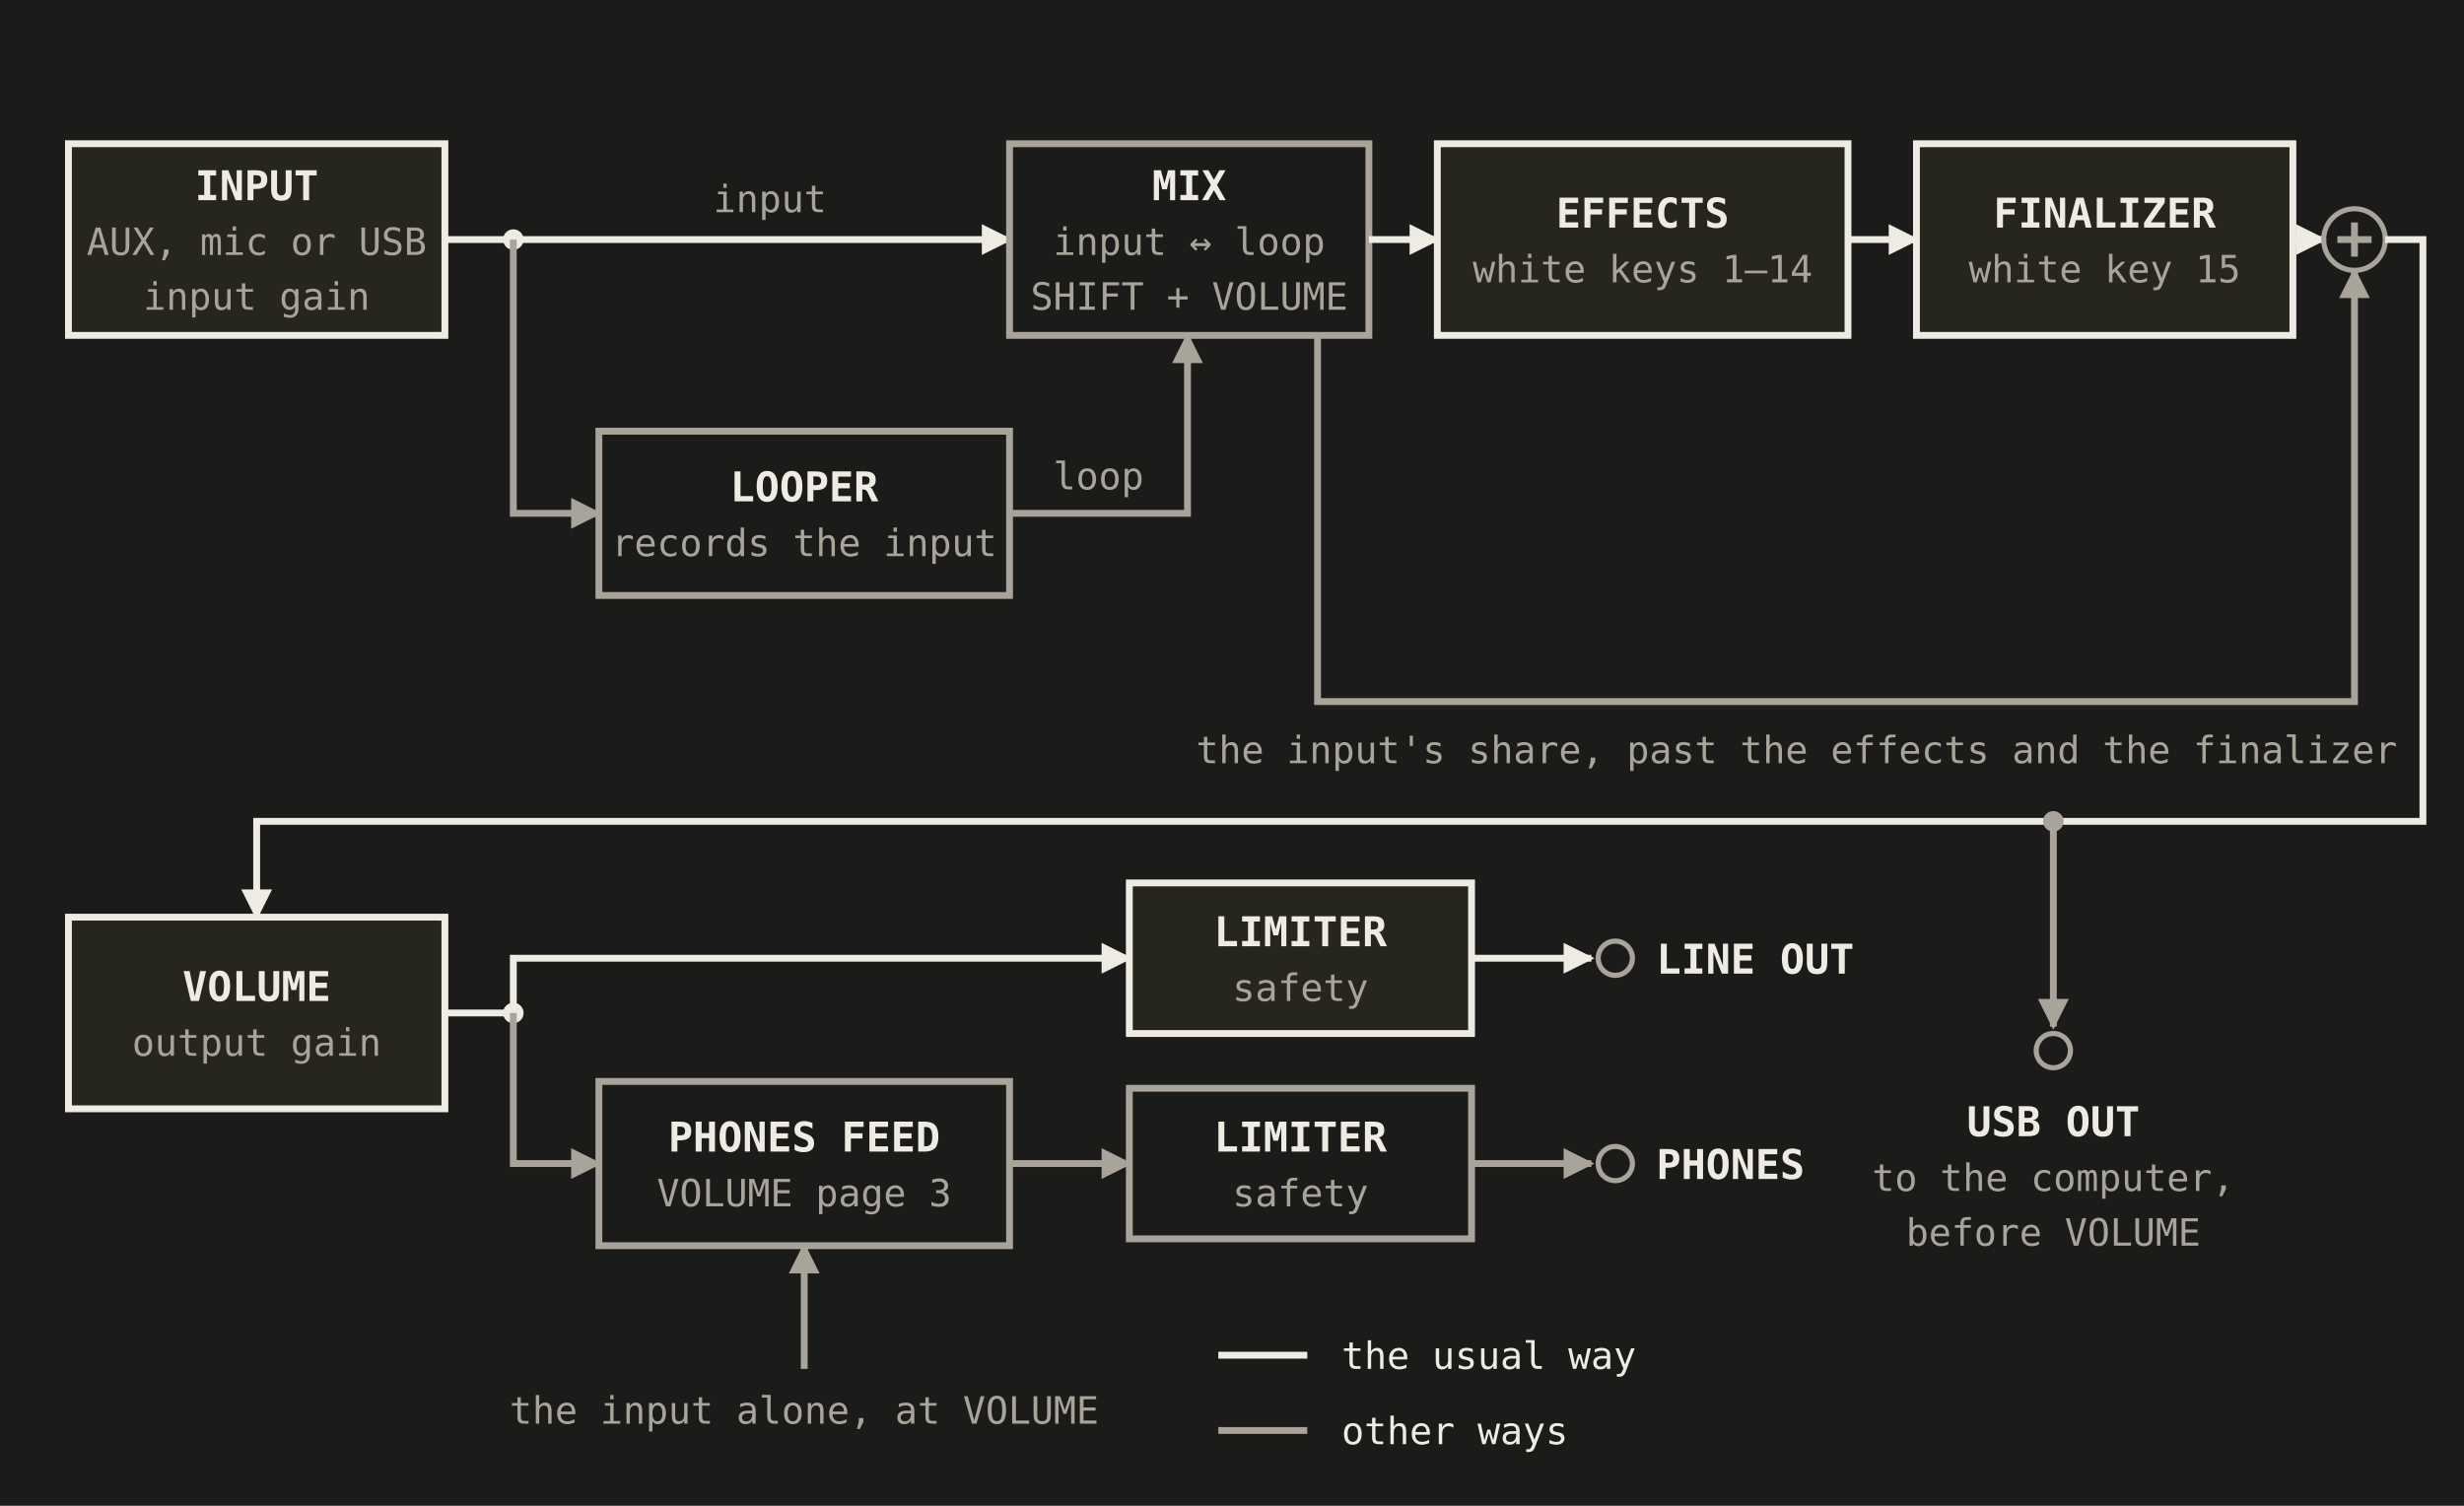
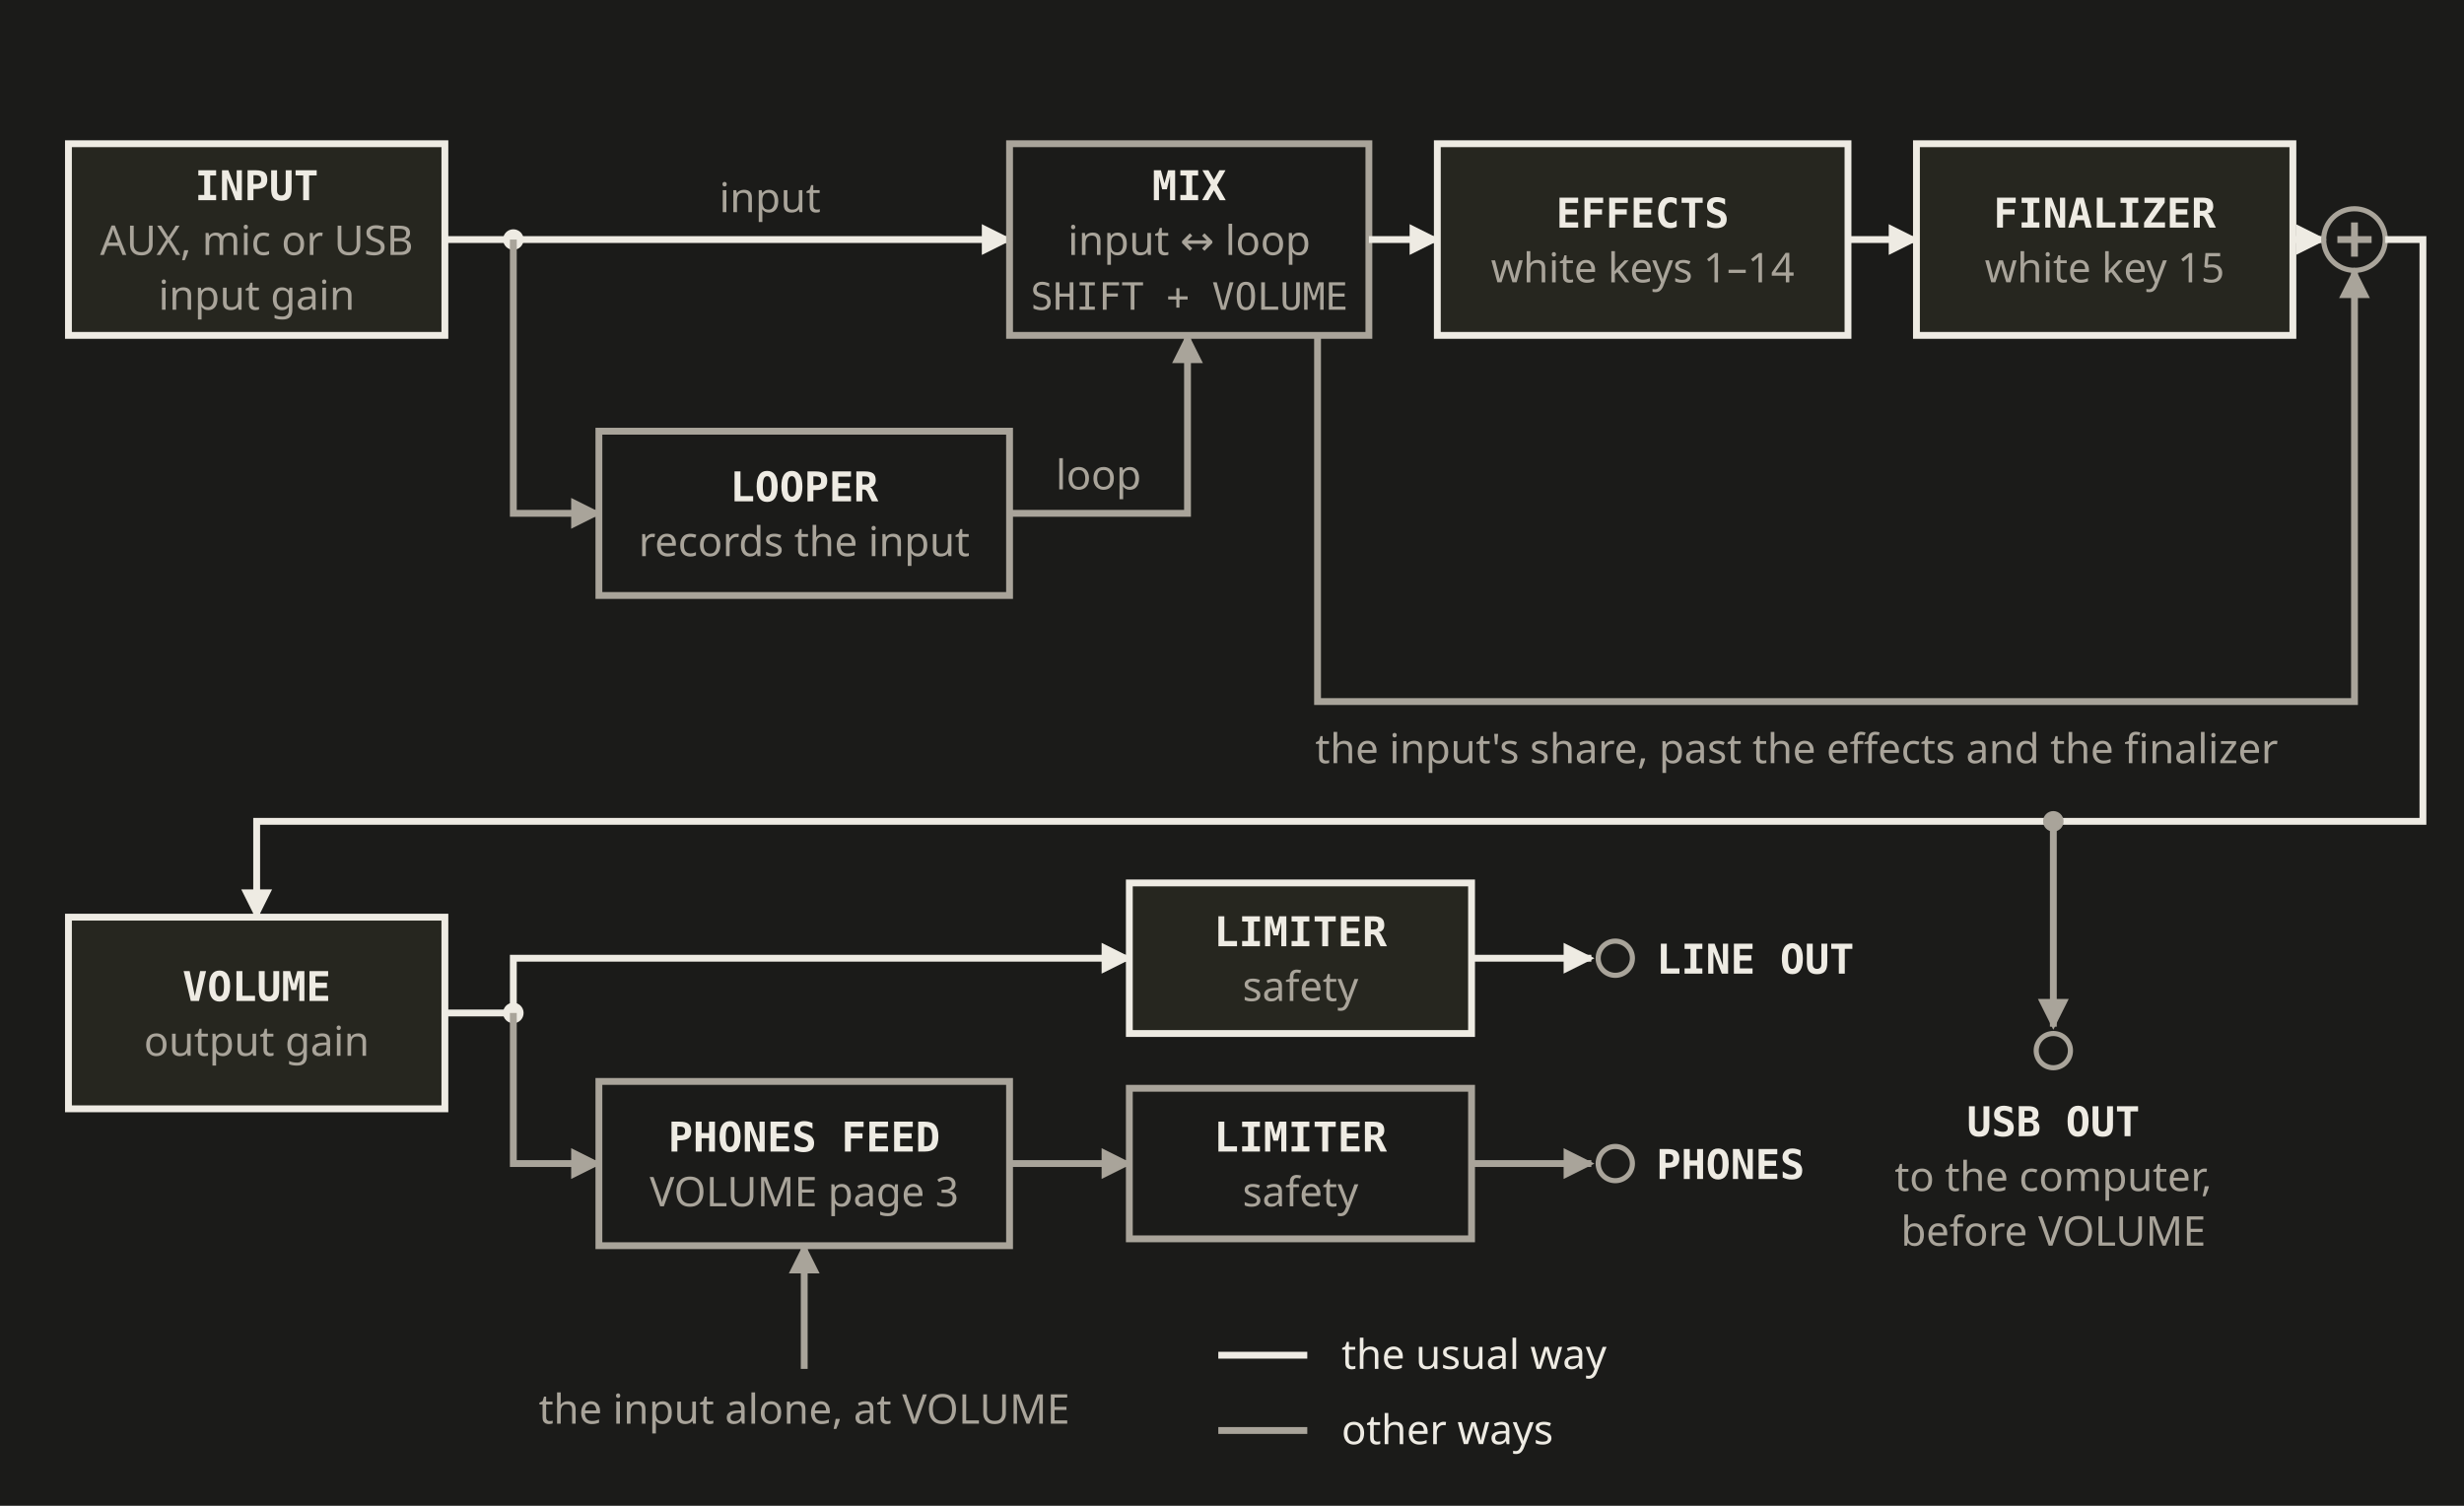
<svg xmlns="http://www.w3.org/2000/svg" viewBox="0 0 720 440" width="720" height="440" role="img" aria-labelledby="title desc">
-   <style>svg{font-size:12px}text{font-family:'IBM Plex Mono', ui-monospace, Menlo, monospace;fill:#EEEBE3;text-anchor:middle}.as{text-anchor:start}.ae{text-anchor:end}.m{fill:#A9A49A}.gt{fill:#1B1B19}.b{fill:none;stroke:#A9A49A;stroke-width:1.5}.bx{fill:none;stroke:#A9A49A;stroke-width:2}.ba{fill:#26261F;stroke:#EEEBE3;stroke-width:2}.la{fill:none;stroke:#EEEBE3;stroke-width:2}.ls{fill:none;stroke:#A9A49A;stroke-width:2}.lc{fill:none;stroke:#77736B;stroke-width:1.5;stroke-dasharray:5 4}.da{fill:#EEEBE3}.ds{fill:#A9A49A}.sw{stroke:#EEEBE3;stroke-width:2}.g{fill:#EEEBE3}.j{fill:#A9A49A}.wk{fill:#EEEBE3;stroke:#1B1B19;stroke-width:1.5}.dk{fill:#26261F;stroke:#A9A49A;stroke-width:1.5}.sk{fill:#A9A49A;stroke:#1B1B19;stroke-width:1.5}.led{fill:none;stroke:#A9A49A;stroke-width:1.5}</style>
+   <style>svg{font-size:12px}text{font-family:'IBM Plex Mono', ui-monospace, Menlo, monospace;fill:#EEEBE3;text-anchor:middle}.m,.sn{font-family:'IBM Plex Sans', system-ui, sans-serif}.m.mo{font-family:'IBM Plex Mono', ui-monospace, Menlo, monospace}.as{text-anchor:start}.ae{text-anchor:end}.m{fill:#A9A49A}.gt{fill:#1B1B19}.b{fill:none;stroke:#A9A49A;stroke-width:1.5}.bx{fill:none;stroke:#A9A49A;stroke-width:2}.ba{fill:#26261F;stroke:#EEEBE3;stroke-width:2}.la{fill:none;stroke:#EEEBE3;stroke-width:2}.ls{fill:none;stroke:#A9A49A;stroke-width:2}.lc{fill:none;stroke:#77736B;stroke-width:1.5;stroke-dasharray:5 4}.da{fill:#EEEBE3}.ds{fill:#A9A49A}.sw{stroke:#EEEBE3;stroke-width:2}.g{fill:#EEEBE3}.j{fill:#A9A49A}.wk{fill:#EEEBE3;stroke:#1B1B19;stroke-width:1.5}.dk{fill:#26261F;stroke:#A9A49A;stroke-width:1.5}.sk{fill:#A9A49A;stroke:#1B1B19;stroke-width:1.5}.led{fill:none;stroke:#A9A49A;stroke-width:1.5}</style>
  <defs>
    <marker id="ma" viewBox="0 0 10 10" refX="9" refY="5" markerWidth="9" markerHeight="9" markerUnits="userSpaceOnUse" orient="auto">
      <path d="M0,0L10,5L0,10z" fill="#EEEBE3" />
    </marker>
    <marker id="ms" viewBox="0 0 10 10" refX="9" refY="5" markerWidth="9" markerHeight="9" markerUnits="userSpaceOnUse" orient="auto">
      <path d="M0,0L10,5L0,10z" fill="#A9A49A" />
    </marker>
    <marker id="mc" viewBox="0 0 10 10" refX="9" refY="5" markerWidth="9" markerHeight="9" markerUnits="userSpaceOnUse" orient="auto">
      <path d="M0,0L10,5L0,10z" fill="#77736B" />
    </marker>
  </defs>
  <rect width="720" height="440" fill="#1B1B19" />
  <rect x="20" y="42" width="110" height="56" class="ba" />
  <text x="75" y="58.5" class="t" font-weight="600">INPUT</text>
-   <text x="75" y="74.5" class="m" font-size="11">AUX, mic or USB</text>
-   <text x="75" y="90.5" class="m" font-size="11">input gain</text>
+   <text x="75" y="74.5" class="m">AUX, mic or USB</text>
+   <text x="75" y="90.5" class="m">input gain</text>
  <polyline points="130,70 295,70" class="la" marker-end="url(#ma)" />
  <circle cx="150" cy="70" r="3" class="da" />
-   <text x="225" y="62" class="m" font-size="11">input</text>
+   <text x="225" y="62" class="m">input</text>
  <polyline points="150,70 150,150 175,150" class="ls" marker-end="url(#ms)" />
  <rect x="175" y="126" width="120" height="48" class="bx" />
  <text x="235" y="146.5" class="t" font-weight="600">LOOPER</text>
-   <text x="235" y="162.5" class="m" font-size="11">records the input</text>
+   <text x="235" y="162.5" class="m">records the input</text>
  <polyline points="295,150 347,150 347,98" class="ls" marker-end="url(#ms)" />
-   <text x="321" y="143" class="m" font-size="11">loop</text>
+   <text x="321" y="143" class="m">loop</text>
  <rect x="295" y="42" width="105" height="56" class="bx" />
  <text x="347.5" y="58.5" class="t" font-weight="600">MIX</text>
-   <text x="347.5" y="74.5" class="m" font-size="11">input ↔ loop</text>
-   <text x="347.5" y="90.5" class="m" font-size="11">SHIFT + VOLUME</text>
+   <text x="347.5" y="74.5" class="m">input ↔ loop</text>
+   <text x="347.5" y="90.5" class="m mo" font-size="11">SHIFT + VOLUME</text>
  <polyline points="400,70 420,70" class="la" marker-end="url(#ma)" />
  <rect x="420" y="42" width="120" height="56" class="ba" />
  <text x="480" y="66.5" class="t" font-weight="600">EFFECTS</text>
-   <text x="480" y="82.5" class="m" font-size="11">white keys 1–14</text>
+   <text x="480" y="82.5" class="m">white keys 1–14</text>
  <polyline points="540,70 560,70" class="la" marker-end="url(#ma)" />
  <rect x="560" y="42" width="110" height="56" class="ba" />
  <text x="615" y="66.5" class="t" font-weight="600">FINALIZER</text>
-   <text x="615" y="82.5" class="m" font-size="11">white key 15</text>
+   <text x="615" y="82.5" class="m">white key 15</text>
  <polyline points="670,70 679,70" class="la" marker-end="url(#ma)" />
  <circle cx="688" cy="70" r="9" class="b" />
  <path d="M683,70h10M688,65v10" class="ls" />
  <polyline points="385,98 385,205 688,205 688,79" class="ls" marker-end="url(#ms)" />
-   <text x="525" y="223" class="m" font-size="11">the input's share, past the effects and the finalizer</text>
+   <text x="525" y="223" class="m">the input's share, past the effects and the finalizer</text>
  <polyline points="697,70 708,70 708,240 75,240 75,268" class="la" marker-end="url(#ma)" />
  <circle cx="600" cy="240" r="3" class="ds" />
  <polyline points="600,240 600,300" class="ls" marker-end="url(#ms)" />
  <circle cx="600" cy="307" r="5" class="b" />
  <text x="600" y="332" class="t" font-weight="600">USB OUT</text>
-   <text x="600" y="348" class="m" font-size="11">to the computer,</text>
-   <text x="600" y="364" class="m" font-size="11">before VOLUME</text>
+   <text x="600" y="348" class="m">to the computer,</text>
+   <text x="600" y="364" class="m">before VOLUME</text>
  <rect x="20" y="268" width="110" height="56" class="ba" />
  <text x="75" y="292.5" class="t" font-weight="600">VOLUME</text>
-   <text x="75" y="308.5" class="m" font-size="11">output gain</text>
+   <text x="75" y="308.5" class="m">output gain</text>
  <polyline points="130,296 150,296 150,280 330,280" class="la" marker-end="url(#ma)" />
  <circle cx="150" cy="296" r="3" class="da" />
  <polyline points="150,296 150,340 175,340" class="ls" marker-end="url(#ms)" />
  <rect x="175" y="316" width="120" height="48" class="bx" />
  <text x="235" y="336.5" class="t" font-weight="600">PHONES FEED</text>
-   <text x="235" y="352.5" class="m" font-size="11">VOLUME page 3</text>
+   <text x="235" y="352.5" class="m">VOLUME page 3</text>
  <polyline points="295,340 330,340" class="ls" marker-end="url(#ms)" />
  <polyline points="235,400 235,364" class="ls" marker-end="url(#ms)" />
-   <text x="235" y="416" class="m" font-size="11">the input alone, at VOLUME</text>
+   <text x="235" y="416" class="m">the input alone, at VOLUME</text>
  <rect x="330" y="258" width="100" height="44" class="ba" />
  <text x="380" y="276.5" class="t" font-weight="600">LIMITER</text>
-   <text x="380" y="292.5" class="m" font-size="11">safety</text>
+   <text x="380" y="292.5" class="m">safety</text>
  <polyline points="430,280 465,280" class="la" marker-end="url(#ma)" />
  <circle cx="472" cy="280" r="5" class="b" />
  <text x="484" y="284.5" class="t as" font-weight="600">LINE OUT</text>
  <rect x="330" y="318" width="100" height="44" class="bx" />
  <text x="380" y="336.5" class="t" font-weight="600">LIMITER</text>
-   <text x="380" y="352.5" class="m" font-size="11">safety</text>
+   <text x="380" y="352.5" class="m">safety</text>
  <polyline points="430,340 465,340" class="ls" marker-end="url(#ms)" />
  <circle cx="472" cy="340" r="5" class="b" />
  <text x="484" y="344.5" class="t as" font-weight="600">PHONES</text>
  <polyline points="356,396 382,396" class="la" />
-   <text x="392" y="400" class="t as" font-size="11">the usual way</text>
+   <text x="392" y="400" class="t sn as">the usual way</text>
  <polyline points="356,418 382,418" class="ls" />
-   <text x="392" y="422" class="t as" font-size="11">other ways</text>
+   <text x="392" y="422" class="t sn as">other ways</text>
</svg>
